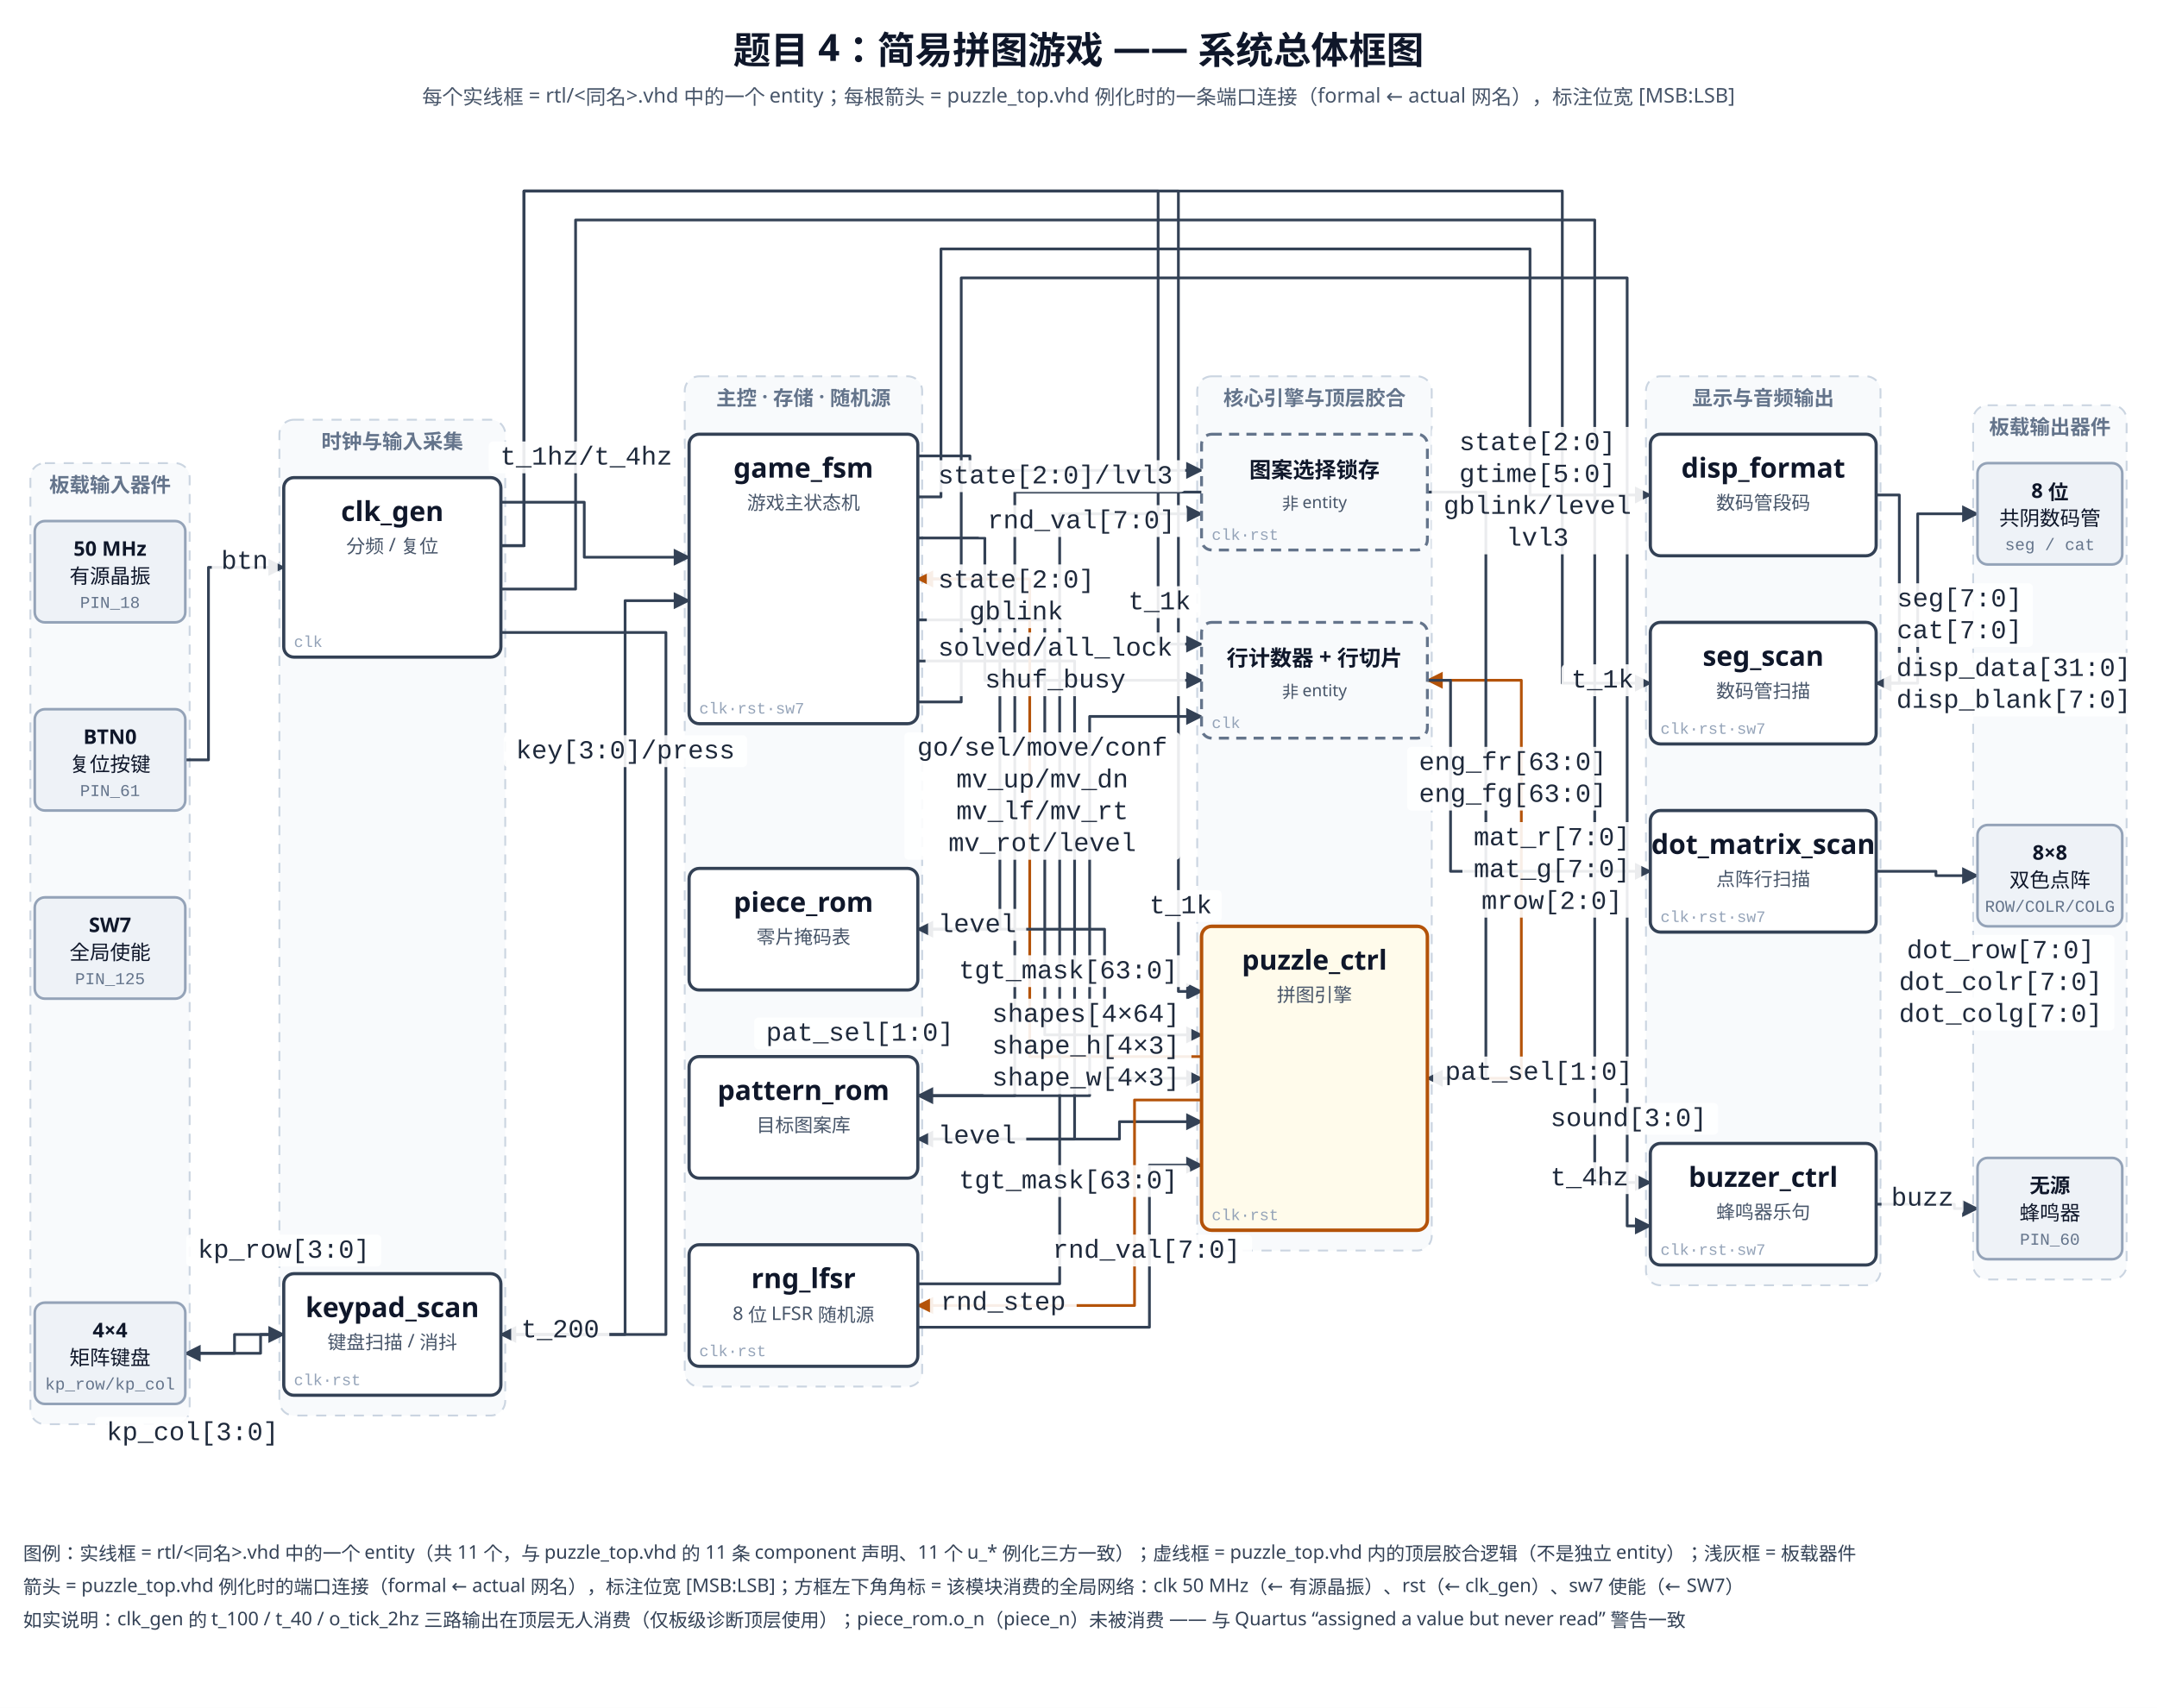
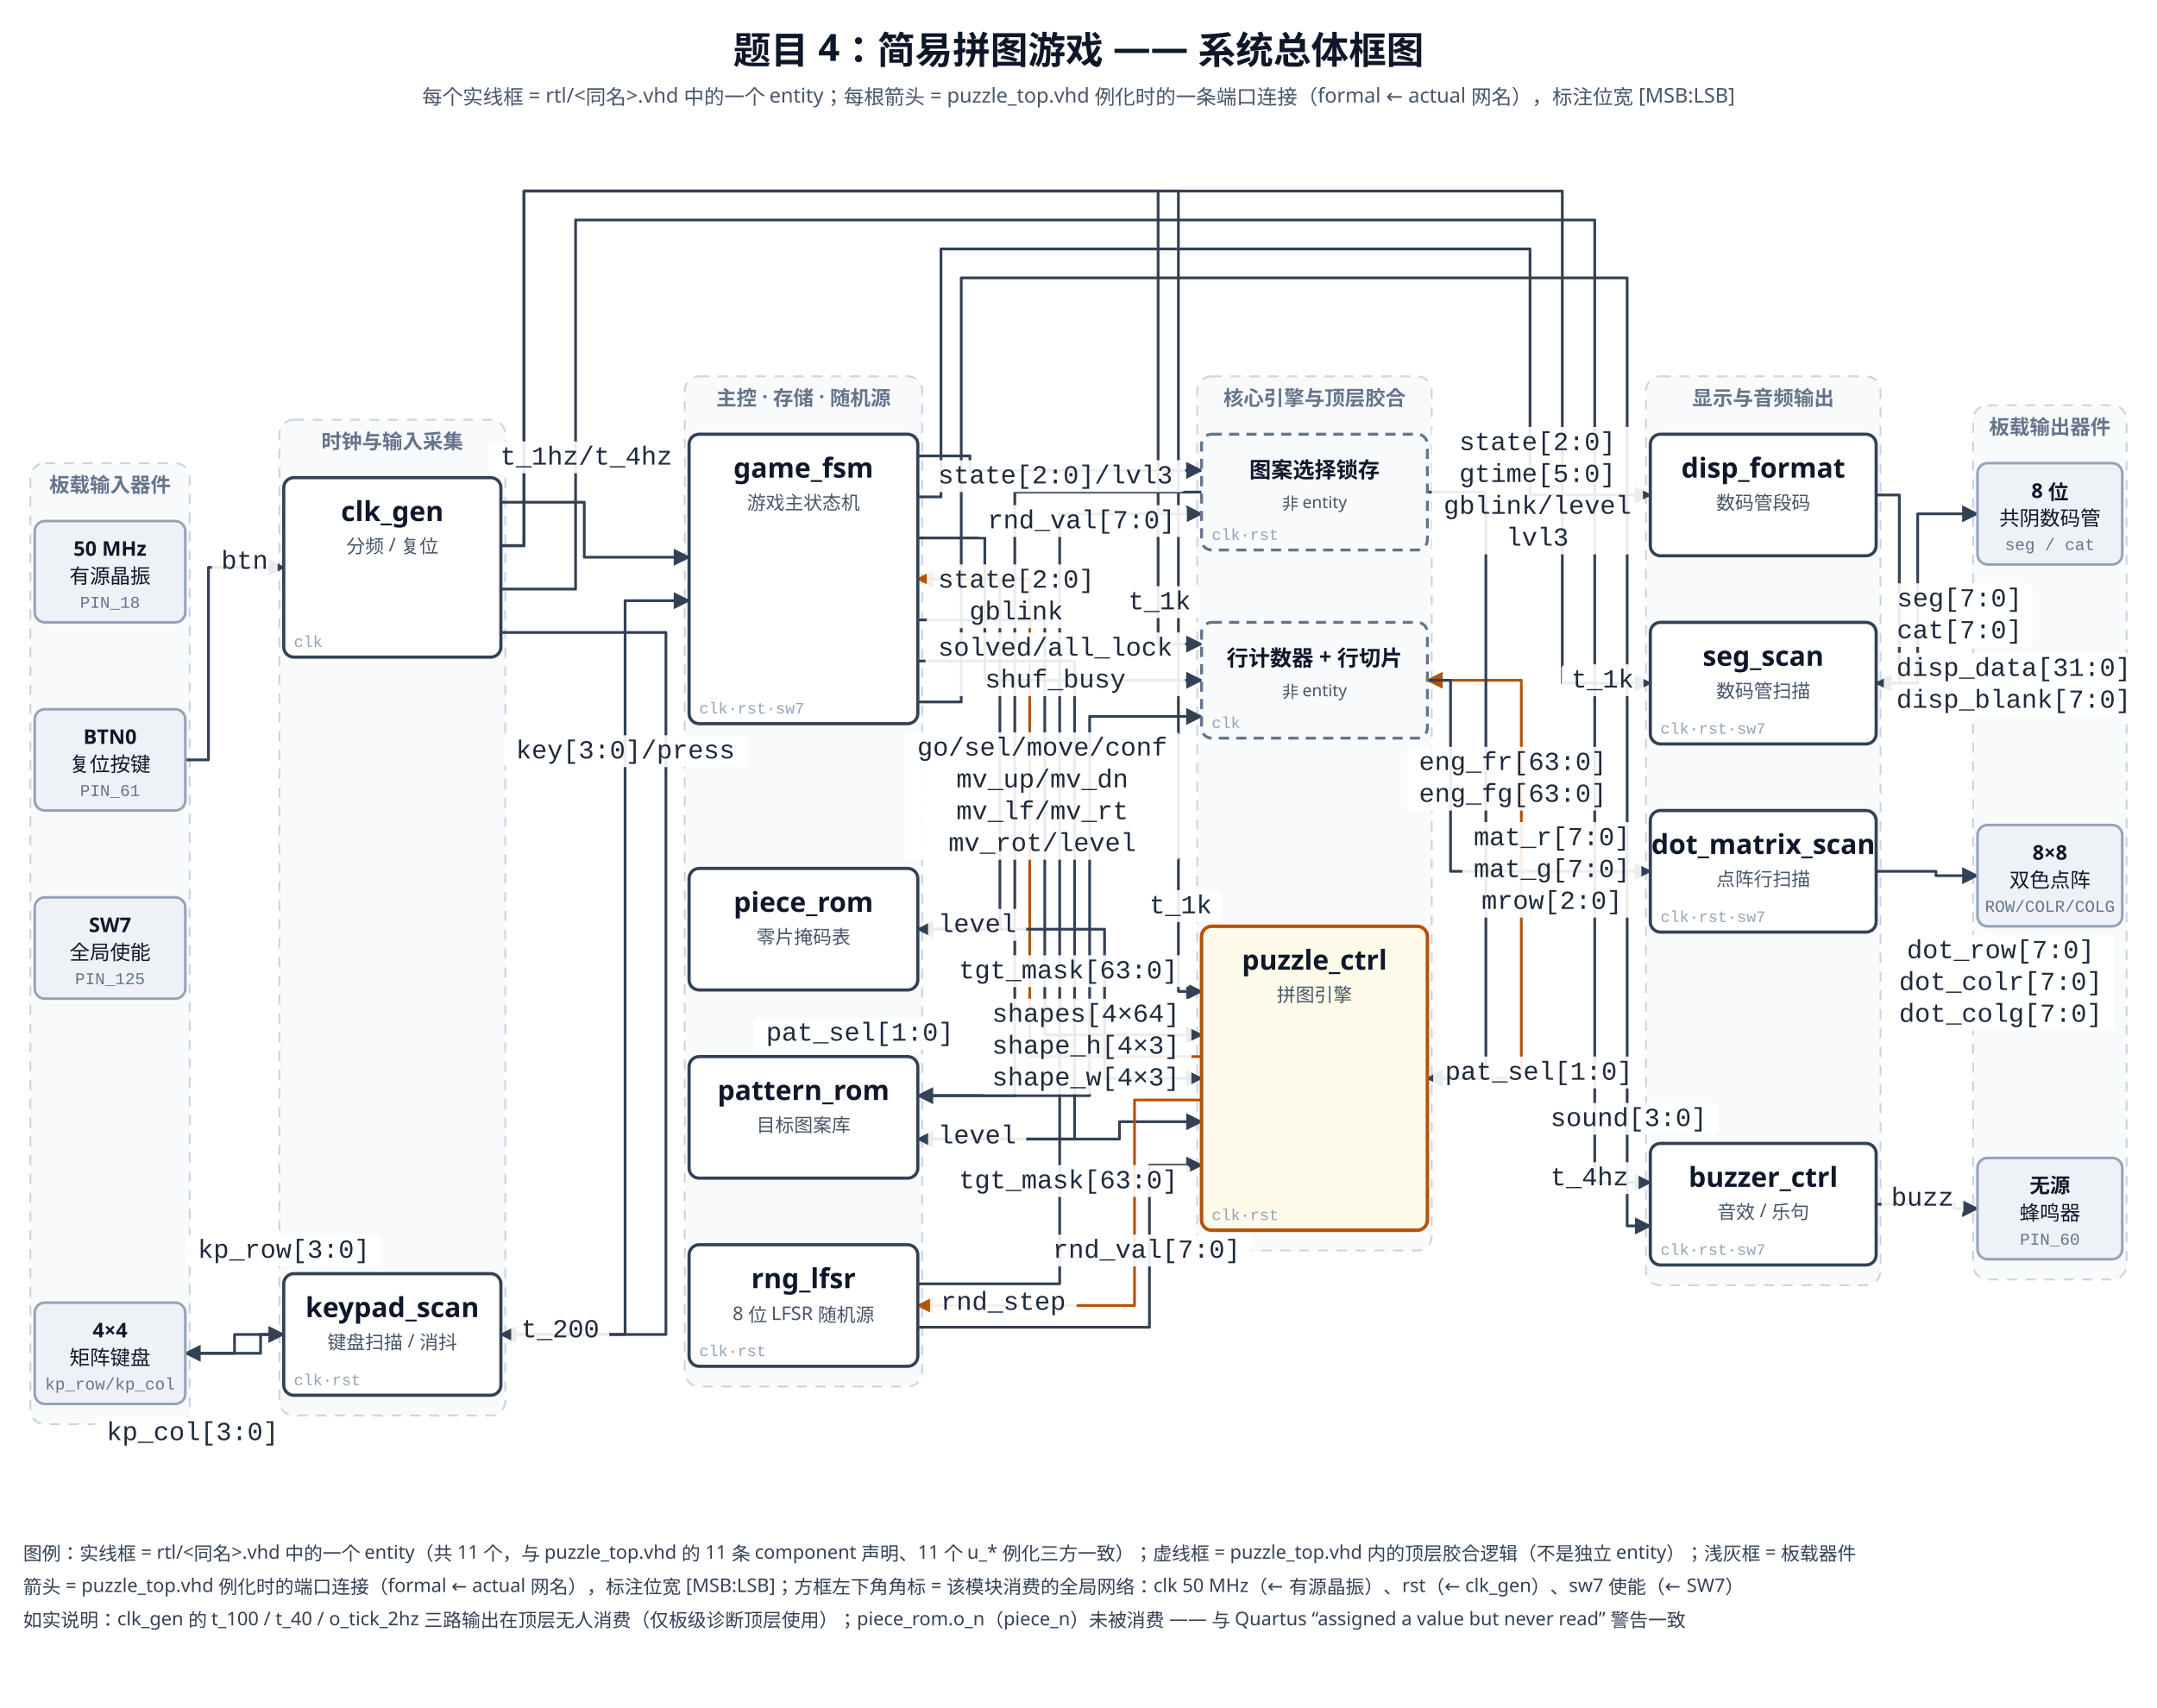
<svg xmlns="http://www.w3.org/2000/svg" width="1490" height="1180" viewBox="0 0 1490 1180">
  <defs>
    <marker id="ar" viewBox="0 0 10 10" refX="9" refY="5" markerWidth="6.2" markerHeight="6.2" orient="auto-start-reverse">
      <path d="M 0 0 L 10 5 L 0 10 z" fill="#334155" />
    </marker>
    <marker id="ar2" viewBox="0 0 10 10" refX="9" refY="5" markerWidth="6.2" markerHeight="6.2" orient="auto-start-reverse">
      <path d="M 0 0 L 10 5 L 0 10 z" fill="#b45309" />
    </marker>
  </defs>
  <rect width="1490" height="1180" fill="#ffffff" />
  <text x="745" y="44" font-family="Microsoft YaHei, SimSun, sans-serif" font-size="26" font-weight="bold" fill="#0f172a" text-anchor="middle">题目 4：简易拼图游戏 —— 系统总体框图</text>
  <text x="745" y="72" font-family="Microsoft YaHei, SimSun, sans-serif" font-size="14" fill="#475569" text-anchor="middle">每个实线框 = rtl/&lt;同名&gt;.vhd 中的一个 entity；每根箭头 = puzzle_top.vhd 例化时的一条端口连接（formal ← actual 网名），标注位宽 [MSB:LSB]</text>
  <rect x="21" y="320" width="110" height="664" rx="10" fill="#f8fafc" stroke="#cbd5e1" stroke-width="1.3" stroke-dasharray="7 6" />
  <text x="76" y="340" font-family="Microsoft YaHei, SimSun, sans-serif" font-size="14" font-weight="bold" fill="#64748b" text-anchor="middle">板载输入器件</text>
  <rect x="193" y="290" width="156" height="688" rx="10" fill="#f8fafc" stroke="#cbd5e1" stroke-width="1.3" stroke-dasharray="7 6" />
  <text x="271" y="310" font-family="Microsoft YaHei, SimSun, sans-serif" font-size="14" font-weight="bold" fill="#64748b" text-anchor="middle">时钟与输入采集</text>
  <rect x="473" y="260" width="164" height="698" rx="10" fill="#f8fafc" stroke="#cbd5e1" stroke-width="1.3" stroke-dasharray="7 6" />
  <text x="555" y="280" font-family="Microsoft YaHei, SimSun, sans-serif" font-size="14" font-weight="bold" fill="#64748b" text-anchor="middle">主控 · 存储 · 随机源</text>
  <rect x="827" y="260" width="162" height="604" rx="10" fill="#f8fafc" stroke="#cbd5e1" stroke-width="1.3" stroke-dasharray="7 6" />
  <text x="908" y="280" font-family="Microsoft YaHei, SimSun, sans-serif" font-size="14" font-weight="bold" fill="#64748b" text-anchor="middle">核心引擎与顶层胶合</text>
  <rect x="1137" y="260" width="162" height="628" rx="10" fill="#f8fafc" stroke="#cbd5e1" stroke-width="1.3" stroke-dasharray="7 6" />
  <text x="1218" y="280" font-family="Microsoft YaHei, SimSun, sans-serif" font-size="14" font-weight="bold" fill="#64748b" text-anchor="middle">显示与音频输出</text>
  <rect x="1363" y="280" width="106" height="604" rx="10" fill="#f8fafc" stroke="#cbd5e1" stroke-width="1.3" stroke-dasharray="7 6" />
  <text x="1416" y="300" font-family="Microsoft YaHei, SimSun, sans-serif" font-size="14" font-weight="bold" fill="#64748b" text-anchor="middle">板载输出器件</text>
  <path d="M 128.0 525.0 L 144.0 525.0 L 144.0 392.0 L 196.0 392.0" fill="none" stroke="#334155" stroke-width="1.9" stroke-linejoin="round" marker-end="url(#ar)" />
  <path d="M 128.0 935.0 L 162.0 935.0 L 162.0 922.0 L 196.0 922.0" fill="none" stroke="#334155" stroke-width="1.9" stroke-linejoin="round" marker-end="url(#ar)" />
  <path d="M 196.0 922.0 L 180.0 922.0 L 180.0 935.0 L 128.0 935.0" fill="none" stroke="#334155" stroke-width="1.9" stroke-linejoin="round" marker-end="url(#ar)" />
  <path d="M 346.0 437.0 L 460.0 437.0 L 460.0 922.0 L 346.0 922.0" fill="none" stroke="#334155" stroke-width="1.9" stroke-linejoin="round" marker-end="url(#ar)" />
  <path d="M 346.0 347.0 L 403.6 347.0 L 403.6 385.0 L 476.0 385.0" fill="none" stroke="#334155" stroke-width="1.9" stroke-linejoin="round" marker-end="url(#ar)" />
  <path d="M 346.0 407.0 L 397.6 407.0 L 397.6 152.0 L 1101.6 152.0 L 1101.6 817.0 L 1140.0 817.0" fill="none" stroke="#334155" stroke-width="1.9" stroke-linejoin="round" marker-end="url(#ar)" />
  <path d="M 346.0 377.0 L 362.0 377.0 L 362.0 132.0 L 814.0 132.0 L 814.0 685.0 L 830.0 685.0" fill="none" stroke="#334155" stroke-width="1.9" stroke-linejoin="round" marker-end="url(#ar)" />
  <path d="M 346.0 377.0 L 362.0 377.0 L 362.0 132.0 L 1079.2 132.0 L 1079.2 472.0 L 1140.0 472.0" fill="none" stroke="#334155" stroke-width="1.9" stroke-linejoin="round" marker-end="url(#ar)" />
  <path d="M 346.0 377.0 L 362.0 377.0 L 362.0 132.0 L 800.0 132.0 L 800.0 445.0 L 830.0 445.0" fill="none" stroke="#334155" stroke-width="1.9" stroke-linejoin="round" marker-end="url(#ar)" />
  <path d="M 346.0 922.0 L 431.8 922.0 L 431.8 415.0 L 476.0 415.0" fill="none" stroke="#334155" stroke-width="1.9" stroke-linejoin="round" marker-end="url(#ar)" />
  <path d="M 634.0 400.0 L 690.7 400.0 L 690.7 642.0 L 634.0 642.0" fill="none" stroke="#334155" stroke-width="1.9" stroke-linejoin="round" marker-end="url(#ar)" />
  <path d="M 634.0 456.7 L 742.3 456.7 L 742.3 787.0 L 634.0 787.0" fill="none" stroke="#334155" stroke-width="1.9" stroke-linejoin="round" marker-end="url(#ar)" />
  <path d="M 634.0 428.3 L 721.7 428.3 L 721.7 715.0 L 830.0 715.0" fill="none" stroke="#334155" stroke-width="1.9" stroke-linejoin="round" marker-end="url(#ar)" />
  <path d="M 830.0 730.0 L 711.3 730.0 L 711.3 400.0 L 634.0 400.0" fill="none" stroke="#b45309" stroke-width="1.9" stroke-linejoin="round" marker-end="url(#ar2)" />
  <path d="M 634.0 642.0 L 763.0 642.0 L 763.0 745.0 L 830.0 745.0" fill="none" stroke="#334155" stroke-width="1.9" stroke-linejoin="round" marker-end="url(#ar)" />
  <path d="M 634.0 787.0 L 773.3 787.0 L 773.3 775.0 L 830.0 775.0" fill="none" stroke="#334155" stroke-width="1.9" stroke-linejoin="round" marker-end="url(#ar)" />
  <path d="M 634.0 917.0 L 794.0 917.0 L 794.0 805.0 L 830.0 805.0" fill="none" stroke="#334155" stroke-width="1.9" stroke-linejoin="round" marker-end="url(#ar)" />
  <path d="M 830.0 760.0 L 783.7 760.0 L 783.7 902.0 L 634.0 902.0" fill="none" stroke="#b45309" stroke-width="1.9" stroke-linejoin="round" marker-end="url(#ar2)" />
  <path d="M 634.0 343.3 L 650.0 343.3 L 650.0 172.0 L 1056.9 172.0 L 1056.9 342.0 L 1140.0 342.0" fill="none" stroke="#334155" stroke-width="1.9" stroke-linejoin="round" marker-end="url(#ar)" />
  <path d="M 1296.0 342.0 L 1312.0 342.0 L 1312.0 472.0 L 1296.0 472.0" fill="none" stroke="#334155" stroke-width="1.9" stroke-linejoin="round" marker-end="url(#ar)" />
  <path d="M 1296.0 472.0 L 1324.7 472.0 L 1324.7 355.0 L 1366.0 355.0" fill="none" stroke="#334155" stroke-width="1.9" stroke-linejoin="round" marker-end="url(#ar)" />
  <path d="M 634.0 485.0 L 664.0 485.0 L 664.0 192.0 L 1124.0 192.0 L 1124.0 847.0 L 1140.0 847.0" fill="none" stroke="#334155" stroke-width="1.9" stroke-linejoin="round" marker-end="url(#ar)" />
  <path d="M 1296.0 832.0 L 1350.0 832.0 L 1350.0 835.0 L 1366.0 835.0" fill="none" stroke="#334155" stroke-width="1.9" stroke-linejoin="round" marker-end="url(#ar)" />
  <path d="M 986.0 745.0 L 1050.9 745.0 L 1050.9 470.0 L 986.0 470.0" fill="none" stroke="#b45309" stroke-width="1.9" stroke-linejoin="round" marker-end="url(#ar2)" />
  <path d="M 634.0 371.7 L 680.3 371.7 L 680.3 470.0 L 830.0 470.0" fill="none" stroke="#334155" stroke-width="1.9" stroke-linejoin="round" marker-end="url(#ar)" />
  <path d="M 634.0 757.0 L 752.7 757.0 L 752.7 495.0 L 830.0 495.0" fill="none" stroke="#334155" stroke-width="1.9" stroke-linejoin="round" marker-end="url(#ar)" />
  <path d="M 986.0 470.0 L 1002.0 470.0 L 1002.0 602.0 L 1140.0 602.0" fill="none" stroke="#334155" stroke-width="1.9" stroke-linejoin="round" marker-end="url(#ar)" />
  <path d="M 1296.0 602.0 L 1337.3 602.0 L 1337.3 605.0 L 1366.0 605.0" fill="none" stroke="#334155" stroke-width="1.9" stroke-linejoin="round" marker-end="url(#ar)" />
  <path d="M 634.0 315.0 L 670.0 315.0 L 670.0 325.0 L 830.0 325.0" fill="none" stroke="#334155" stroke-width="1.9" stroke-linejoin="round" marker-end="url(#ar)" />
  <path d="M 634.0 887.0 L 732.0 887.0 L 732.0 355.0 L 830.0 355.0" fill="none" stroke="#334155" stroke-width="1.9" stroke-linejoin="round" marker-end="url(#ar)" />
  <path d="M 830.0 340.0 L 701.0 340.0 L 701.0 757.0 L 634.0 757.0" fill="none" stroke="#334155" stroke-width="1.9" stroke-linejoin="round" marker-end="url(#ar)" />
  <path d="M 986.0 340.0 L 1026.4 340.0 L 1026.4 745.0 L 986.0 745.0" fill="none" stroke="#334155" stroke-width="1.9" stroke-linejoin="round" marker-end="url(#ar)" />
  <rect x="196" y="330" width="150" height="124" rx="7" fill="#ffffff" stroke="#334155" stroke-width="2.2" />
  <text x="271" y="360" font-family="Microsoft YaHei, SimSun, sans-serif" font-size="19.0" font-weight="bold" fill="#0f172a" text-anchor="middle">clk_gen</text>
  <text x="271" y="382" font-family="Microsoft YaHei, SimSun, sans-serif" font-size="13.0" fill="#475569" text-anchor="middle">分频 / 复位</text>
  <text x="203" y="447" font-family="Consolas, Courier New, monospace" font-size="11.0" fill="#94a3b8">clk</text>
  <rect x="196" y="880" width="150" height="84" rx="7" fill="#ffffff" stroke="#334155" stroke-width="2.2" />
  <text x="271" y="910" font-family="Microsoft YaHei, SimSun, sans-serif" font-size="19.0" font-weight="bold" fill="#0f172a" text-anchor="middle">keypad_scan</text>
  <text x="271" y="932" font-family="Microsoft YaHei, SimSun, sans-serif" font-size="13.0" fill="#475569" text-anchor="middle">键盘扫描 / 消抖</text>
  <text x="203" y="957" font-family="Consolas, Courier New, monospace" font-size="11.0" fill="#94a3b8">clk·rst</text>
  <rect x="476" y="300" width="158" height="200" rx="7" fill="#ffffff" stroke="#334155" stroke-width="2.2" />
  <text x="555" y="330" font-family="Microsoft YaHei, SimSun, sans-serif" font-size="19.0" font-weight="bold" fill="#0f172a" text-anchor="middle">game_fsm</text>
  <text x="555" y="352" font-family="Microsoft YaHei, SimSun, sans-serif" font-size="13.0" fill="#475569" text-anchor="middle">游戏主状态机</text>
  <text x="483" y="493" font-family="Consolas, Courier New, monospace" font-size="11.0" fill="#94a3b8">clk·rst·sw7</text>
  <rect x="476" y="600" width="158" height="84" rx="7" fill="#ffffff" stroke="#334155" stroke-width="2.2" />
  <text x="555" y="630" font-family="Microsoft YaHei, SimSun, sans-serif" font-size="19.0" font-weight="bold" fill="#0f172a" text-anchor="middle">piece_rom</text>
  <text x="555" y="652" font-family="Microsoft YaHei, SimSun, sans-serif" font-size="13.0" fill="#475569" text-anchor="middle">零片掩码表</text>
  <rect x="476" y="730" width="158" height="84" rx="7" fill="#ffffff" stroke="#334155" stroke-width="2.2" />
  <text x="555" y="760" font-family="Microsoft YaHei, SimSun, sans-serif" font-size="19.0" font-weight="bold" fill="#0f172a" text-anchor="middle">pattern_rom</text>
  <text x="555" y="782" font-family="Microsoft YaHei, SimSun, sans-serif" font-size="13.0" fill="#475569" text-anchor="middle">目标图案库</text>
  <rect x="476" y="860" width="158" height="84" rx="7" fill="#ffffff" stroke="#334155" stroke-width="2.2" />
  <text x="555" y="890" font-family="Microsoft YaHei, SimSun, sans-serif" font-size="19.0" font-weight="bold" fill="#0f172a" text-anchor="middle">rng_lfsr</text>
  <text x="555" y="912" font-family="Microsoft YaHei, SimSun, sans-serif" font-size="13.0" fill="#475569" text-anchor="middle">8 位 LFSR 随机源</text>
  <text x="483" y="937" font-family="Consolas, Courier New, monospace" font-size="11.0" fill="#94a3b8">clk·rst</text>
  <rect x="830" y="640" width="156" height="210" rx="7" fill="#fffbeb" stroke="#b45309" stroke-width="2.4" />
  <text x="908" y="670" font-family="Microsoft YaHei, SimSun, sans-serif" font-size="19.0" font-weight="bold" fill="#0f172a" text-anchor="middle">puzzle_ctrl</text>
  <text x="908" y="692" font-family="Microsoft YaHei, SimSun, sans-serif" font-size="13.0" fill="#475569" text-anchor="middle">拼图引擎</text>
  <text x="837" y="843" font-family="Consolas, Courier New, monospace" font-size="11.0" fill="#94a3b8">clk·rst</text>
  <rect x="1140" y="300" width="156" height="84" rx="7" fill="#ffffff" stroke="#334155" stroke-width="2.2" />
  <text x="1218" y="330" font-family="Microsoft YaHei, SimSun, sans-serif" font-size="19.0" font-weight="bold" fill="#0f172a" text-anchor="middle">disp_format</text>
  <text x="1218" y="352" font-family="Microsoft YaHei, SimSun, sans-serif" font-size="13.0" fill="#475569" text-anchor="middle">数码管段码</text>
  <rect x="1140" y="430" width="156" height="84" rx="7" fill="#ffffff" stroke="#334155" stroke-width="2.2" />
  <text x="1218" y="460" font-family="Microsoft YaHei, SimSun, sans-serif" font-size="19.0" font-weight="bold" fill="#0f172a" text-anchor="middle">seg_scan</text>
  <text x="1218" y="482" font-family="Microsoft YaHei, SimSun, sans-serif" font-size="13.0" fill="#475569" text-anchor="middle">数码管扫描</text>
  <text x="1147" y="507" font-family="Consolas, Courier New, monospace" font-size="11.0" fill="#94a3b8">clk·rst·sw7</text>
  <rect x="1140" y="560" width="156" height="84" rx="7" fill="#ffffff" stroke="#334155" stroke-width="2.2" />
  <text x="1218" y="590" font-family="Microsoft YaHei, SimSun, sans-serif" font-size="19.0" font-weight="bold" fill="#0f172a" text-anchor="middle">dot_matrix_scan</text>
  <text x="1218" y="612" font-family="Microsoft YaHei, SimSun, sans-serif" font-size="13.0" fill="#475569" text-anchor="middle">点阵行扫描</text>
  <text x="1147" y="637" font-family="Consolas, Courier New, monospace" font-size="11.0" fill="#94a3b8">clk·rst·sw7</text>
  <rect x="1140" y="790" width="156" height="84" rx="7" fill="#ffffff" stroke="#334155" stroke-width="2.2" />
  <text x="1218" y="820" font-family="Microsoft YaHei, SimSun, sans-serif" font-size="19.0" font-weight="bold" fill="#0f172a" text-anchor="middle">buzzer_ctrl</text>
-   <text x="1218" y="842" font-family="Microsoft YaHei, SimSun, sans-serif" font-size="13.0" fill="#475569" text-anchor="middle">蜂鸣器乐句</text>
+   <text x="1218" y="842" font-family="Microsoft YaHei, SimSun, sans-serif" font-size="13.0" fill="#475569" text-anchor="middle">音效 / 乐句</text>
  <text x="1147" y="867" font-family="Consolas, Courier New, monospace" font-size="11.0" fill="#94a3b8">clk·rst·sw7</text>
  <rect x="24" y="360" width="104" height="70" rx="7" fill="#eef2f7" stroke="#94a3b8" stroke-width="1.8" />
  <text x="76" y="384" font-family="Microsoft YaHei, SimSun, sans-serif" font-size="14" font-weight="bold" fill="#0f172a" text-anchor="middle">50 MHz</text>
  <text x="76" y="403" font-family="Microsoft YaHei, SimSun, sans-serif" font-size="14" fill="#0f172a" text-anchor="middle">有源晶振</text>
  <text x="76" y="420" font-family="Consolas, Courier New, monospace" font-size="11.5" fill="#64748b" text-anchor="middle">PIN_18</text>
  <rect x="24" y="490" width="104" height="70" rx="7" fill="#eef2f7" stroke="#94a3b8" stroke-width="1.8" />
  <text x="76" y="514" font-family="Microsoft YaHei, SimSun, sans-serif" font-size="14" font-weight="bold" fill="#0f172a" text-anchor="middle">BTN0</text>
  <text x="76" y="533" font-family="Microsoft YaHei, SimSun, sans-serif" font-size="14" fill="#0f172a" text-anchor="middle">复位按键</text>
  <text x="76" y="550" font-family="Consolas, Courier New, monospace" font-size="11.5" fill="#64748b" text-anchor="middle">PIN_61</text>
  <rect x="24" y="620" width="104" height="70" rx="7" fill="#eef2f7" stroke="#94a3b8" stroke-width="1.8" />
  <text x="76" y="644" font-family="Microsoft YaHei, SimSun, sans-serif" font-size="14" font-weight="bold" fill="#0f172a" text-anchor="middle">SW7</text>
  <text x="76" y="663" font-family="Microsoft YaHei, SimSun, sans-serif" font-size="14" fill="#0f172a" text-anchor="middle">全局使能</text>
  <text x="76" y="680" font-family="Consolas, Courier New, monospace" font-size="11.5" fill="#64748b" text-anchor="middle">PIN_125</text>
  <rect x="24" y="900" width="104" height="70" rx="7" fill="#eef2f7" stroke="#94a3b8" stroke-width="1.8" />
  <text x="76" y="924" font-family="Microsoft YaHei, SimSun, sans-serif" font-size="14" font-weight="bold" fill="#0f172a" text-anchor="middle">4×4</text>
  <text x="76" y="943" font-family="Microsoft YaHei, SimSun, sans-serif" font-size="14" fill="#0f172a" text-anchor="middle">矩阵键盘</text>
  <text x="76" y="960" font-family="Consolas, Courier New, monospace" font-size="11.5" fill="#64748b" text-anchor="middle">kp_row/kp_col</text>
  <rect x="1366" y="320" width="100" height="70" rx="7" fill="#eef2f7" stroke="#94a3b8" stroke-width="1.8" />
  <text x="1416" y="344" font-family="Microsoft YaHei, SimSun, sans-serif" font-size="14" font-weight="bold" fill="#0f172a" text-anchor="middle">8 位</text>
  <text x="1416" y="363" font-family="Microsoft YaHei, SimSun, sans-serif" font-size="14" fill="#0f172a" text-anchor="middle">共阴数码管</text>
  <text x="1416" y="380" font-family="Consolas, Courier New, monospace" font-size="11.5" fill="#64748b" text-anchor="middle">seg / cat</text>
  <rect x="1366" y="570" width="100" height="70" rx="7" fill="#eef2f7" stroke="#94a3b8" stroke-width="1.8" />
  <text x="1416" y="594" font-family="Microsoft YaHei, SimSun, sans-serif" font-size="14" font-weight="bold" fill="#0f172a" text-anchor="middle">8×8</text>
  <text x="1416" y="613" font-family="Microsoft YaHei, SimSun, sans-serif" font-size="14" fill="#0f172a" text-anchor="middle">双色点阵</text>
  <text x="1416" y="630" font-family="Consolas, Courier New, monospace" font-size="11.5" fill="#64748b" text-anchor="middle">ROW/COLR/COLG</text>
  <rect x="1366" y="800" width="100" height="70" rx="7" fill="#eef2f7" stroke="#94a3b8" stroke-width="1.8" />
  <text x="1416" y="824" font-family="Microsoft YaHei, SimSun, sans-serif" font-size="14" font-weight="bold" fill="#0f172a" text-anchor="middle">无源</text>
  <text x="1416" y="843" font-family="Microsoft YaHei, SimSun, sans-serif" font-size="14" fill="#0f172a" text-anchor="middle">蜂鸣器</text>
  <text x="1416" y="860" font-family="Consolas, Courier New, monospace" font-size="11.5" fill="#64748b" text-anchor="middle">PIN_60</text>
  <rect x="830" y="430" width="156" height="80" rx="7" fill="#f8fafc" stroke="#64748b" stroke-width="2.0" stroke-dasharray="7 5" />
  <text x="908" y="460" font-family="Microsoft YaHei, SimSun, sans-serif" font-size="15.0" font-weight="bold" fill="#0f172a" text-anchor="middle">行计数器 + 行切片</text>
  <text x="908" y="482" font-family="Microsoft YaHei, SimSun, sans-serif" font-size="11.5" fill="#475569" text-anchor="middle">非 entity</text>
  <text x="837" y="503" font-family="Consolas, Courier New, monospace" font-size="11.0" fill="#94a3b8">clk</text>
  <rect x="830" y="300" width="156" height="80" rx="7" fill="#f8fafc" stroke="#64748b" stroke-width="2.0" stroke-dasharray="7 5" />
  <text x="908" y="330" font-family="Microsoft YaHei, SimSun, sans-serif" font-size="15.0" font-weight="bold" fill="#0f172a" text-anchor="middle">图案选择锁存</text>
  <text x="908" y="352" font-family="Microsoft YaHei, SimSun, sans-serif" font-size="11.5" fill="#475569" text-anchor="middle">非 entity</text>
  <text x="837" y="373" font-family="Consolas, Courier New, monospace" font-size="11.0" fill="#94a3b8">clk·rst</text>
  <rect x="146.3" y="377.0" width="45.5" height="22.0" rx="3" fill="#ffffff" fill-opacity="0.9" />
  <text x="169.0" y="393.0" font-family="Consolas, Courier New, monospace" font-size="18.0" fill="#1e293b" text-anchor="middle">btn</text>
  <rect x="128.6" y="853.0" width="134.8" height="22.0" rx="3" fill="#ffffff" fill-opacity="0.9" />
  <text x="196.0" y="869.0" font-family="Consolas, Courier New, monospace" font-size="18.0" fill="#1e293b" text-anchor="middle">kp_row[3:0]</text>
  <rect x="65.6" y="979.0" width="134.8" height="22.0" rx="3" fill="#ffffff" fill-opacity="0.9" />
  <text x="133.0" y="995.0" font-family="Consolas, Courier New, monospace" font-size="18.0" fill="#1e293b" text-anchor="middle">kp_col[3:0]</text>
  <rect x="353.1" y="908.0" width="67.8" height="22.0" rx="3" fill="#ffffff" fill-opacity="0.9" />
  <text x="387.0" y="924.0" font-family="Consolas, Courier New, monospace" font-size="18.0" fill="#1e293b" text-anchor="middle">t_200</text>
  <rect x="337.6" y="305.0" width="134.8" height="22.0" rx="3" fill="#ffffff" fill-opacity="0.9" />
  <text x="405.0" y="321.0" font-family="Consolas, Courier New, monospace" font-size="18.0" fill="#1e293b" text-anchor="middle">t_1hz/t_4hz</text>
  <rect x="1064.1" y="803.0" width="67.8" height="22.0" rx="3" fill="#ffffff" fill-opacity="0.9" />
  <text x="1098.0" y="819.0" font-family="Consolas, Courier New, monospace" font-size="18.0" fill="#1e293b" text-anchor="middle">t_4hz</text>
  <rect x="787.3" y="615.0" width="56.6" height="22.0" rx="3" fill="#ffffff" fill-opacity="0.9" />
  <text x="815.6" y="631.0" font-family="Consolas, Courier New, monospace" font-size="18.0" fill="#1e293b" text-anchor="middle">t_1k</text>
  <rect x="1078.7" y="459.0" width="56.6" height="22.0" rx="3" fill="#ffffff" fill-opacity="0.9" />
  <text x="1107.0" y="475.0" font-family="Consolas, Courier New, monospace" font-size="18.0" fill="#1e293b" text-anchor="middle">t_1k</text>
  <rect x="772.7" y="405.0" width="56.6" height="22.0" rx="3" fill="#ffffff" fill-opacity="0.9" />
  <text x="801.0" y="421.0" font-family="Consolas, Courier New, monospace" font-size="18.0" fill="#1e293b" text-anchor="middle">t_1k</text>
  <rect x="347.9" y="508.0" width="168.2" height="22.0" rx="3" fill="#ffffff" fill-opacity="0.9" />
  <text x="432.0" y="524.0" font-family="Consolas, Courier New, monospace" font-size="18.0" fill="#1e293b" text-anchor="middle">key[3:0]/press</text>
  <rect x="641.1" y="628.0" width="67.8" height="22.0" rx="3" fill="#ffffff" fill-opacity="0.9" />
  <text x="675.0" y="644.0" font-family="Consolas, Courier New, monospace" font-size="18.0" fill="#1e293b" text-anchor="middle">level</text>
  <rect x="641.1" y="774.0" width="67.8" height="22.0" rx="3" fill="#ffffff" fill-opacity="0.9" />
  <text x="675.0" y="790.0" font-family="Consolas, Courier New, monospace" font-size="18.0" fill="#1e293b" text-anchor="middle">level</text>
  <rect x="624.7" y="506.0" width="190.6" height="88.0" rx="3" fill="#ffffff" fill-opacity="0.9" />
  <text x="720.0" y="522.0" font-family="Consolas, Courier New, monospace" font-size="18.0" fill="#1e293b" text-anchor="middle">go/sel/move/conf</text>
  <text x="720.0" y="544.0" font-family="Consolas, Courier New, monospace" font-size="18.0" fill="#1e293b" text-anchor="middle">mv_up/mv_dn</text>
  <text x="720.0" y="566.0" font-family="Consolas, Courier New, monospace" font-size="18.0" fill="#1e293b" text-anchor="middle">mv_lf/mv_rt</text>
  <text x="720.0" y="588.0" font-family="Consolas, Courier New, monospace" font-size="18.0" fill="#1e293b" text-anchor="middle">mv_rot/level</text>
  <rect x="639.3" y="437.0" width="179.4" height="44.0" rx="3" fill="#ffffff" fill-opacity="0.9" />
  <text x="729.0" y="453.0" font-family="Consolas, Courier New, monospace" font-size="18.0" fill="#1e293b" text-anchor="middle">solved/all_lock</text>
  <text x="729.0" y="475.0" font-family="Consolas, Courier New, monospace" font-size="18.0" fill="#1e293b" text-anchor="middle">shuf_busy</text>
  <rect x="677.1" y="690.0" width="145.9" height="66.0" rx="3" fill="#ffffff" fill-opacity="0.9" />
  <text x="750.1" y="706.0" font-family="Consolas, Courier New, monospace" font-size="18.0" fill="#1e293b" text-anchor="middle">shapes[4×64]</text>
  <text x="750.1" y="728.0" font-family="Consolas, Courier New, monospace" font-size="18.0" fill="#1e293b" text-anchor="middle">shape_h[4×3]</text>
  <text x="750.1" y="750.0" font-family="Consolas, Courier New, monospace" font-size="18.0" fill="#1e293b" text-anchor="middle">shape_w[4×3]</text>
  <rect x="653.9" y="805.0" width="168.2" height="22.0" rx="3" fill="#ffffff" fill-opacity="0.9" />
  <text x="738.0" y="821.0" font-family="Consolas, Courier New, monospace" font-size="18.0" fill="#1e293b" text-anchor="middle">tgt_mask[63:0]</text>
  <rect x="719.0" y="853.0" width="145.9" height="22.0" rx="3" fill="#ffffff" fill-opacity="0.9" />
  <text x="792.0" y="869.0" font-family="Consolas, Courier New, monospace" font-size="18.0" fill="#1e293b" text-anchor="middle">rnd_val[7:0]</text>
  <rect x="642.4" y="889.0" width="101.3" height="22.0" rx="3" fill="#ffffff" fill-opacity="0.9" />
  <text x="693.0" y="905.0" font-family="Consolas, Courier New, monospace" font-size="18.0" fill="#1e293b" text-anchor="middle">rnd_step</text>
  <rect x="989.0" y="295.0" width="145.9" height="88.0" rx="3" fill="#ffffff" fill-opacity="0.9" />
  <text x="1062.0" y="311.0" font-family="Consolas, Courier New, monospace" font-size="18.0" fill="#1e293b" text-anchor="middle">state[2:0]</text>
  <text x="1062.0" y="333.0" font-family="Consolas, Courier New, monospace" font-size="18.0" fill="#1e293b" text-anchor="middle">gtime[5:0]</text>
  <text x="1062.0" y="355.0" font-family="Consolas, Courier New, monospace" font-size="18.0" fill="#1e293b" text-anchor="middle">gblink/level</text>
  <text x="1062.0" y="377.0" font-family="Consolas, Courier New, monospace" font-size="18.0" fill="#1e293b" text-anchor="middle">lvl3</text>
  <rect x="1301.3" y="451.0" width="179.4" height="44.0" rx="3" fill="#ffffff" fill-opacity="0.9" />
  <text x="1391.0" y="467.0" font-family="Consolas, Courier New, monospace" font-size="18.0" fill="#1e293b" text-anchor="middle">disp_data[31:0]</text>
  <text x="1391.0" y="489.0" font-family="Consolas, Courier New, monospace" font-size="18.0" fill="#1e293b" text-anchor="middle">disp_blank[7:0]</text>
  <rect x="1303.0" y="403.0" width="101.3" height="44.0" rx="3" fill="#ffffff" fill-opacity="0.9" />
  <text x="1353.6" y="419.0" font-family="Consolas, Courier New, monospace" font-size="18.0" fill="#1e293b" text-anchor="middle">seg[7:0]</text>
  <text x="1353.6" y="441.0" font-family="Consolas, Courier New, monospace" font-size="18.0" fill="#1e293b" text-anchor="middle">cat[7:0]</text>
  <rect x="1063.2" y="762.0" width="123.6" height="22.0" rx="3" fill="#ffffff" fill-opacity="0.9" />
  <text x="1125.0" y="778.0" font-family="Consolas, Courier New, monospace" font-size="18.0" fill="#1e293b" text-anchor="middle">sound[3:0]</text>
  <rect x="1299.7" y="817.0" width="56.6" height="22.0" rx="3" fill="#ffffff" fill-opacity="0.9" />
  <text x="1328.0" y="833.0" font-family="Consolas, Courier New, monospace" font-size="18.0" fill="#1e293b" text-anchor="middle">buzz</text>
  <rect x="972.0" y="516.0" width="145.9" height="44.0" rx="3" fill="#ffffff" fill-opacity="0.9" />
  <text x="1045.0" y="532.0" font-family="Consolas, Courier New, monospace" font-size="18.0" fill="#1e293b" text-anchor="middle">eng_fr[63:0]</text>
  <text x="1045.0" y="554.0" font-family="Consolas, Courier New, monospace" font-size="18.0" fill="#1e293b" text-anchor="middle">eng_fg[63:0]</text>
  <rect x="640.2" y="390.0" width="123.6" height="44.0" rx="3" fill="#ffffff" fill-opacity="0.9" />
  <text x="702.0" y="406.0" font-family="Consolas, Courier New, monospace" font-size="18.0" fill="#1e293b" text-anchor="middle">state[2:0]</text>
  <text x="702.0" y="428.0" font-family="Consolas, Courier New, monospace" font-size="18.0" fill="#1e293b" text-anchor="middle">gblink</text>
  <rect x="653.9" y="660.0" width="168.2" height="22.0" rx="3" fill="#ffffff" fill-opacity="0.9" />
  <text x="738.0" y="676.0" font-family="Consolas, Courier New, monospace" font-size="18.0" fill="#1e293b" text-anchor="middle">tgt_mask[63:0]</text>
  <rect x="1010.2" y="568.0" width="123.6" height="66.0" rx="3" fill="#ffffff" fill-opacity="0.9" />
  <text x="1072.0" y="584.0" font-family="Consolas, Courier New, monospace" font-size="18.0" fill="#1e293b" text-anchor="middle">mat_r[7:0]</text>
  <text x="1072.0" y="606.0" font-family="Consolas, Courier New, monospace" font-size="18.0" fill="#1e293b" text-anchor="middle">mat_g[7:0]</text>
  <text x="1072.0" y="628.0" font-family="Consolas, Courier New, monospace" font-size="18.0" fill="#1e293b" text-anchor="middle">mrow[2:0]</text>
  <rect x="1303.5" y="646.0" width="157.1" height="66.0" rx="3" fill="#ffffff" fill-opacity="0.9" />
  <text x="1382.0" y="662.0" font-family="Consolas, Courier New, monospace" font-size="18.0" fill="#1e293b" text-anchor="middle">dot_row[7:0]</text>
  <text x="1382.0" y="684.0" font-family="Consolas, Courier New, monospace" font-size="18.0" fill="#1e293b" text-anchor="middle">dot_colr[7:0]</text>
  <text x="1382.0" y="706.0" font-family="Consolas, Courier New, monospace" font-size="18.0" fill="#1e293b" text-anchor="middle">dot_colg[7:0]</text>
  <rect x="639.3" y="318.0" width="179.4" height="22.0" rx="3" fill="#ffffff" fill-opacity="0.9" />
  <text x="729.0" y="334.0" font-family="Consolas, Courier New, monospace" font-size="18.0" fill="#1e293b" text-anchor="middle">state[2:0]/lvl3</text>
  <rect x="674.0" y="349.0" width="145.9" height="22.0" rx="3" fill="#ffffff" fill-opacity="0.9" />
  <text x="747.0" y="365.0" font-family="Consolas, Courier New, monospace" font-size="18.0" fill="#1e293b" text-anchor="middle">rnd_val[7:0]</text>
  <rect x="521.0" y="703.0" width="145.9" height="22.0" rx="3" fill="#ffffff" fill-opacity="0.9" />
  <text x="594.0" y="719.0" font-family="Consolas, Courier New, monospace" font-size="18.0" fill="#1e293b" text-anchor="middle">pat_sel[1:0]</text>
  <rect x="990.0" y="730.0" width="145.9" height="22.0" rx="3" fill="#ffffff" fill-opacity="0.9" />
  <text x="1063.0" y="746.0" font-family="Consolas, Courier New, monospace" font-size="18.0" fill="#1e293b" text-anchor="middle">pat_sel[1:0]</text>
  <text x="16" y="1078" font-family="Microsoft YaHei, SimSun, sans-serif" font-size="13.0" fill="#334155">图例：实线框 = rtl/&lt;同名&gt;.vhd 中的一个 entity（共 11 个，与 puzzle_top.vhd 的 11 条 component 声明、11 个 u_* 例化三方一致）；虚线框 = puzzle_top.vhd 内的顶层胶合逻辑（不是独立 entity）；浅灰框 = 板载器件</text>
  <text x="16" y="1101" font-family="Microsoft YaHei, SimSun, sans-serif" font-size="13.0" fill="#334155">箭头 = puzzle_top.vhd 例化时的端口连接（formal ← actual 网名），标注位宽 [MSB:LSB]；方框左下角角标 = 该模块消费的全局网络：clk 50 MHz（← 有源晶振）、rst（← clk_gen）、sw7 使能（← SW7）</text>
  <text x="16" y="1124" font-family="Microsoft YaHei, SimSun, sans-serif" font-size="13.0" fill="#334155">如实说明：clk_gen 的 t_100 / t_40 / o_tick_2hz 三路输出在顶层无人消费（仅板级诊断顶层使用）；piece_rom.o_n（piece_n）未被消费 —— 与 Quartus “assigned a value but never read” 警告一致</text>
</svg>
